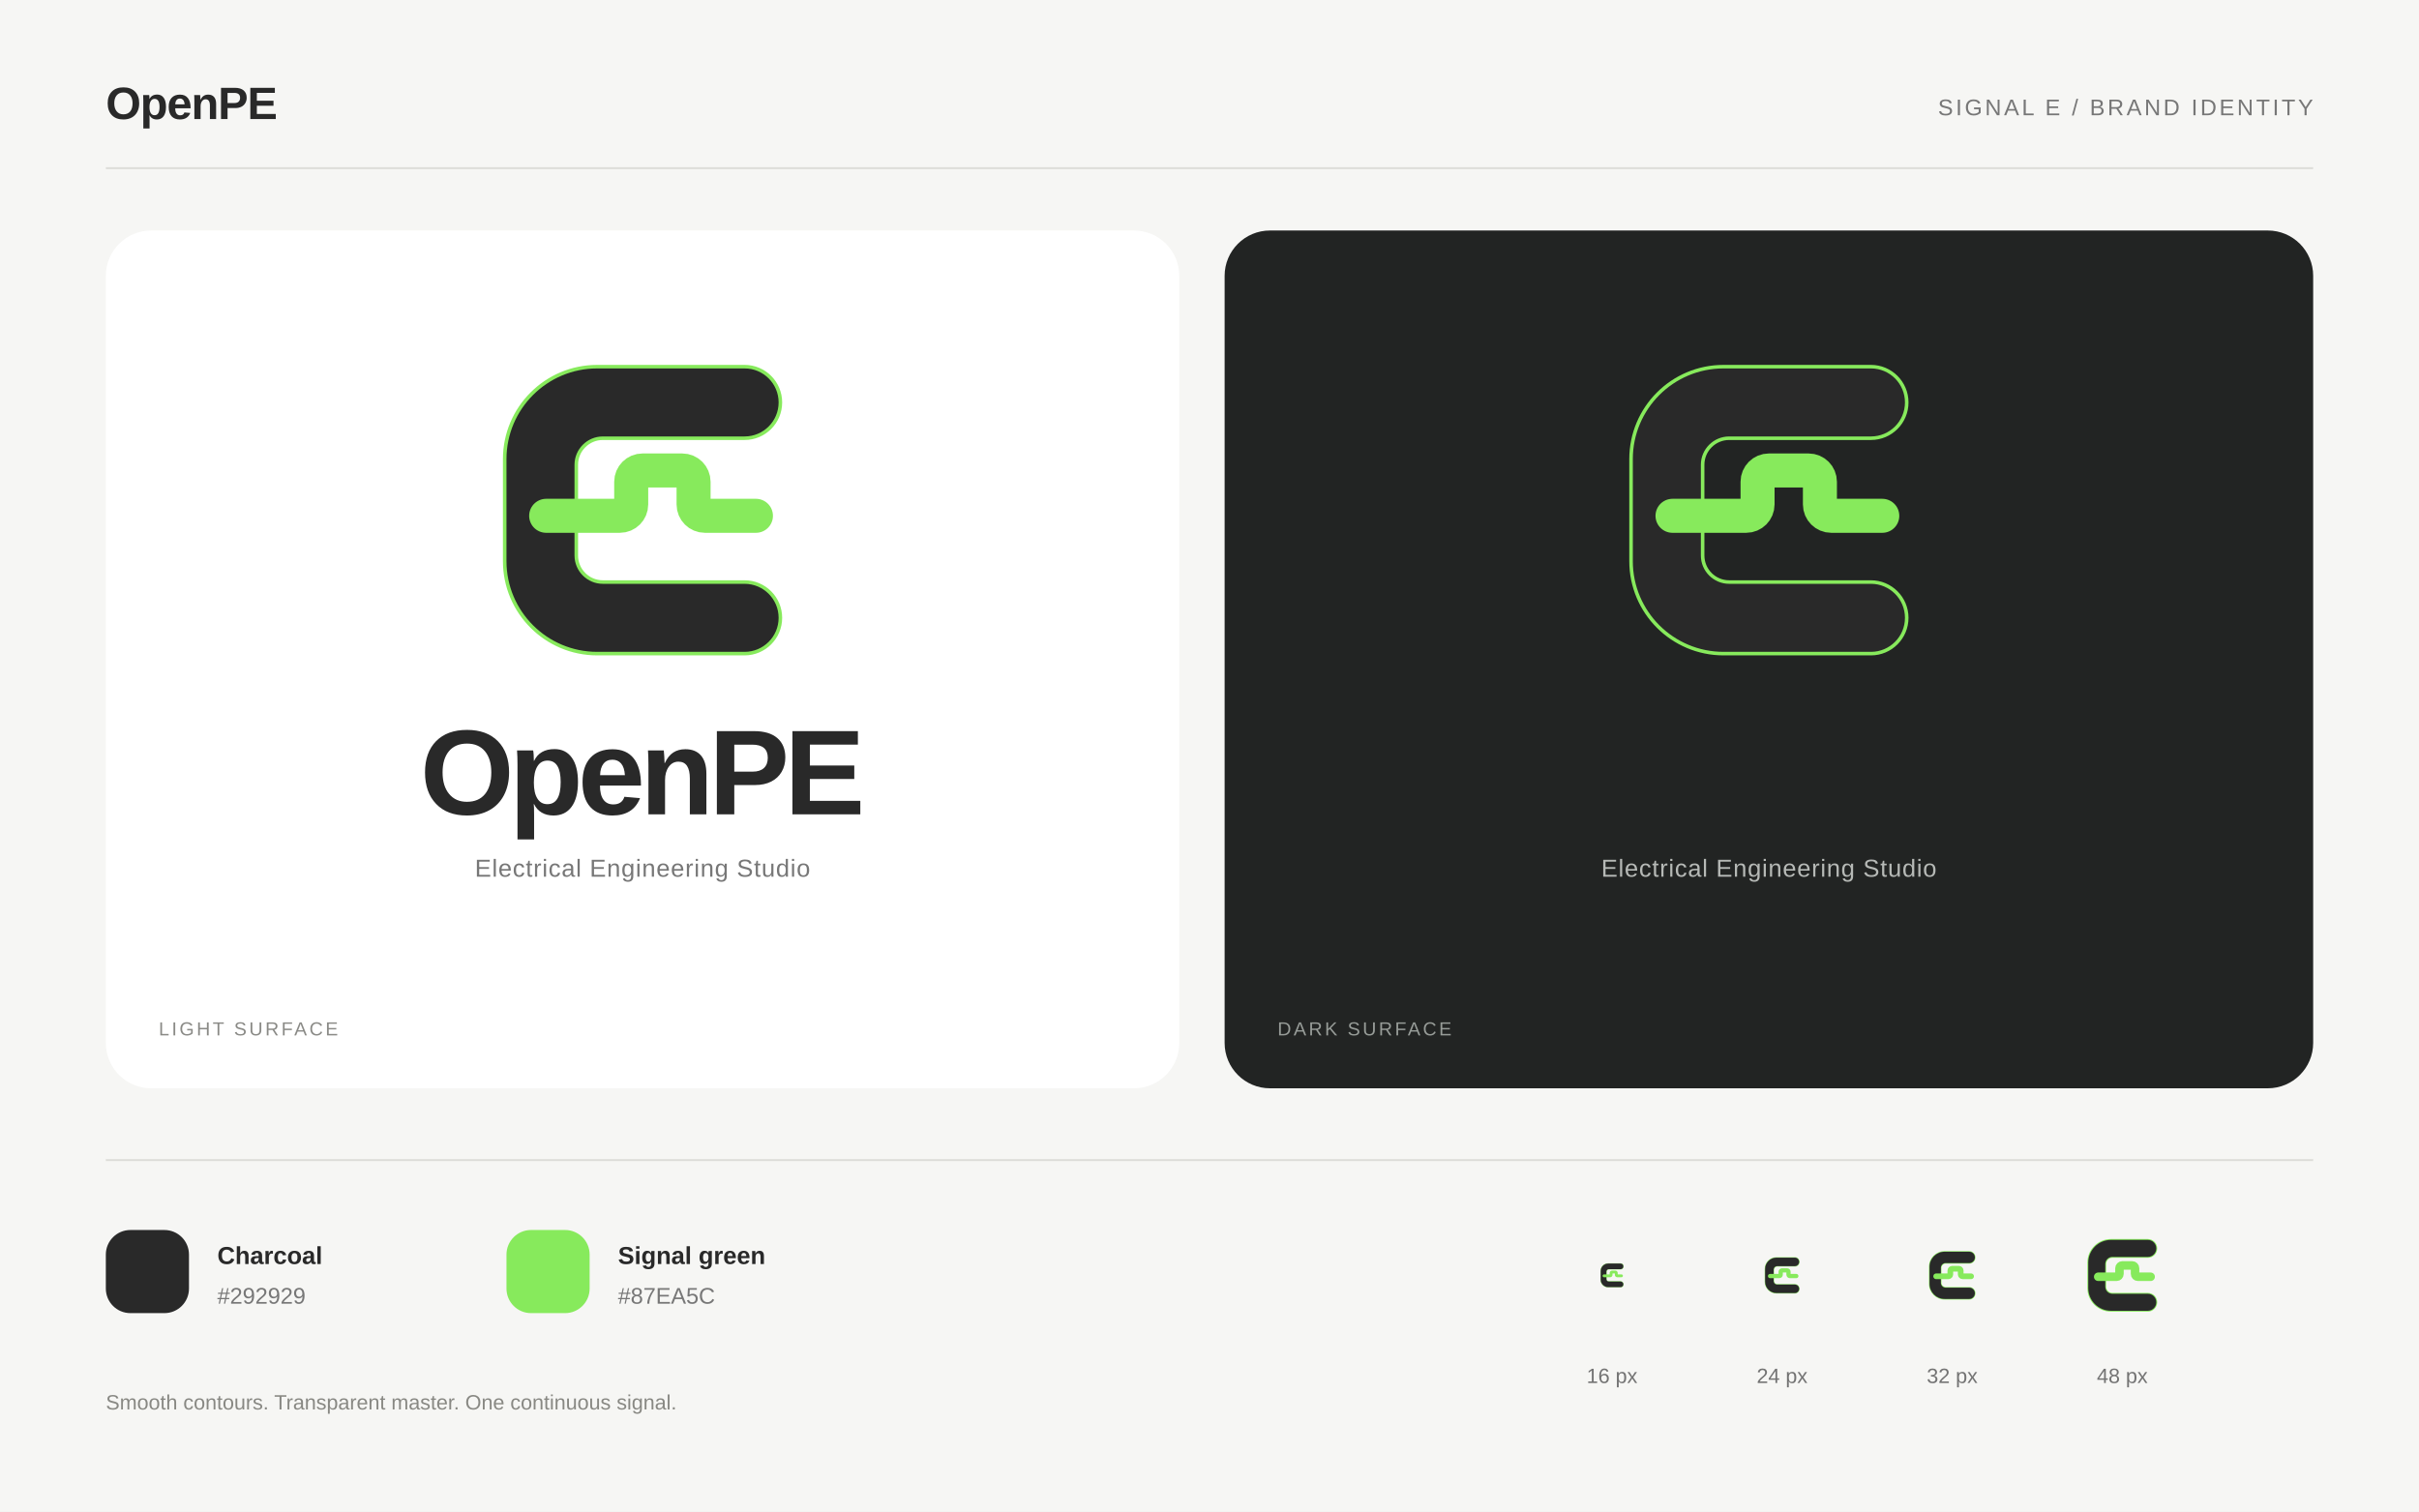
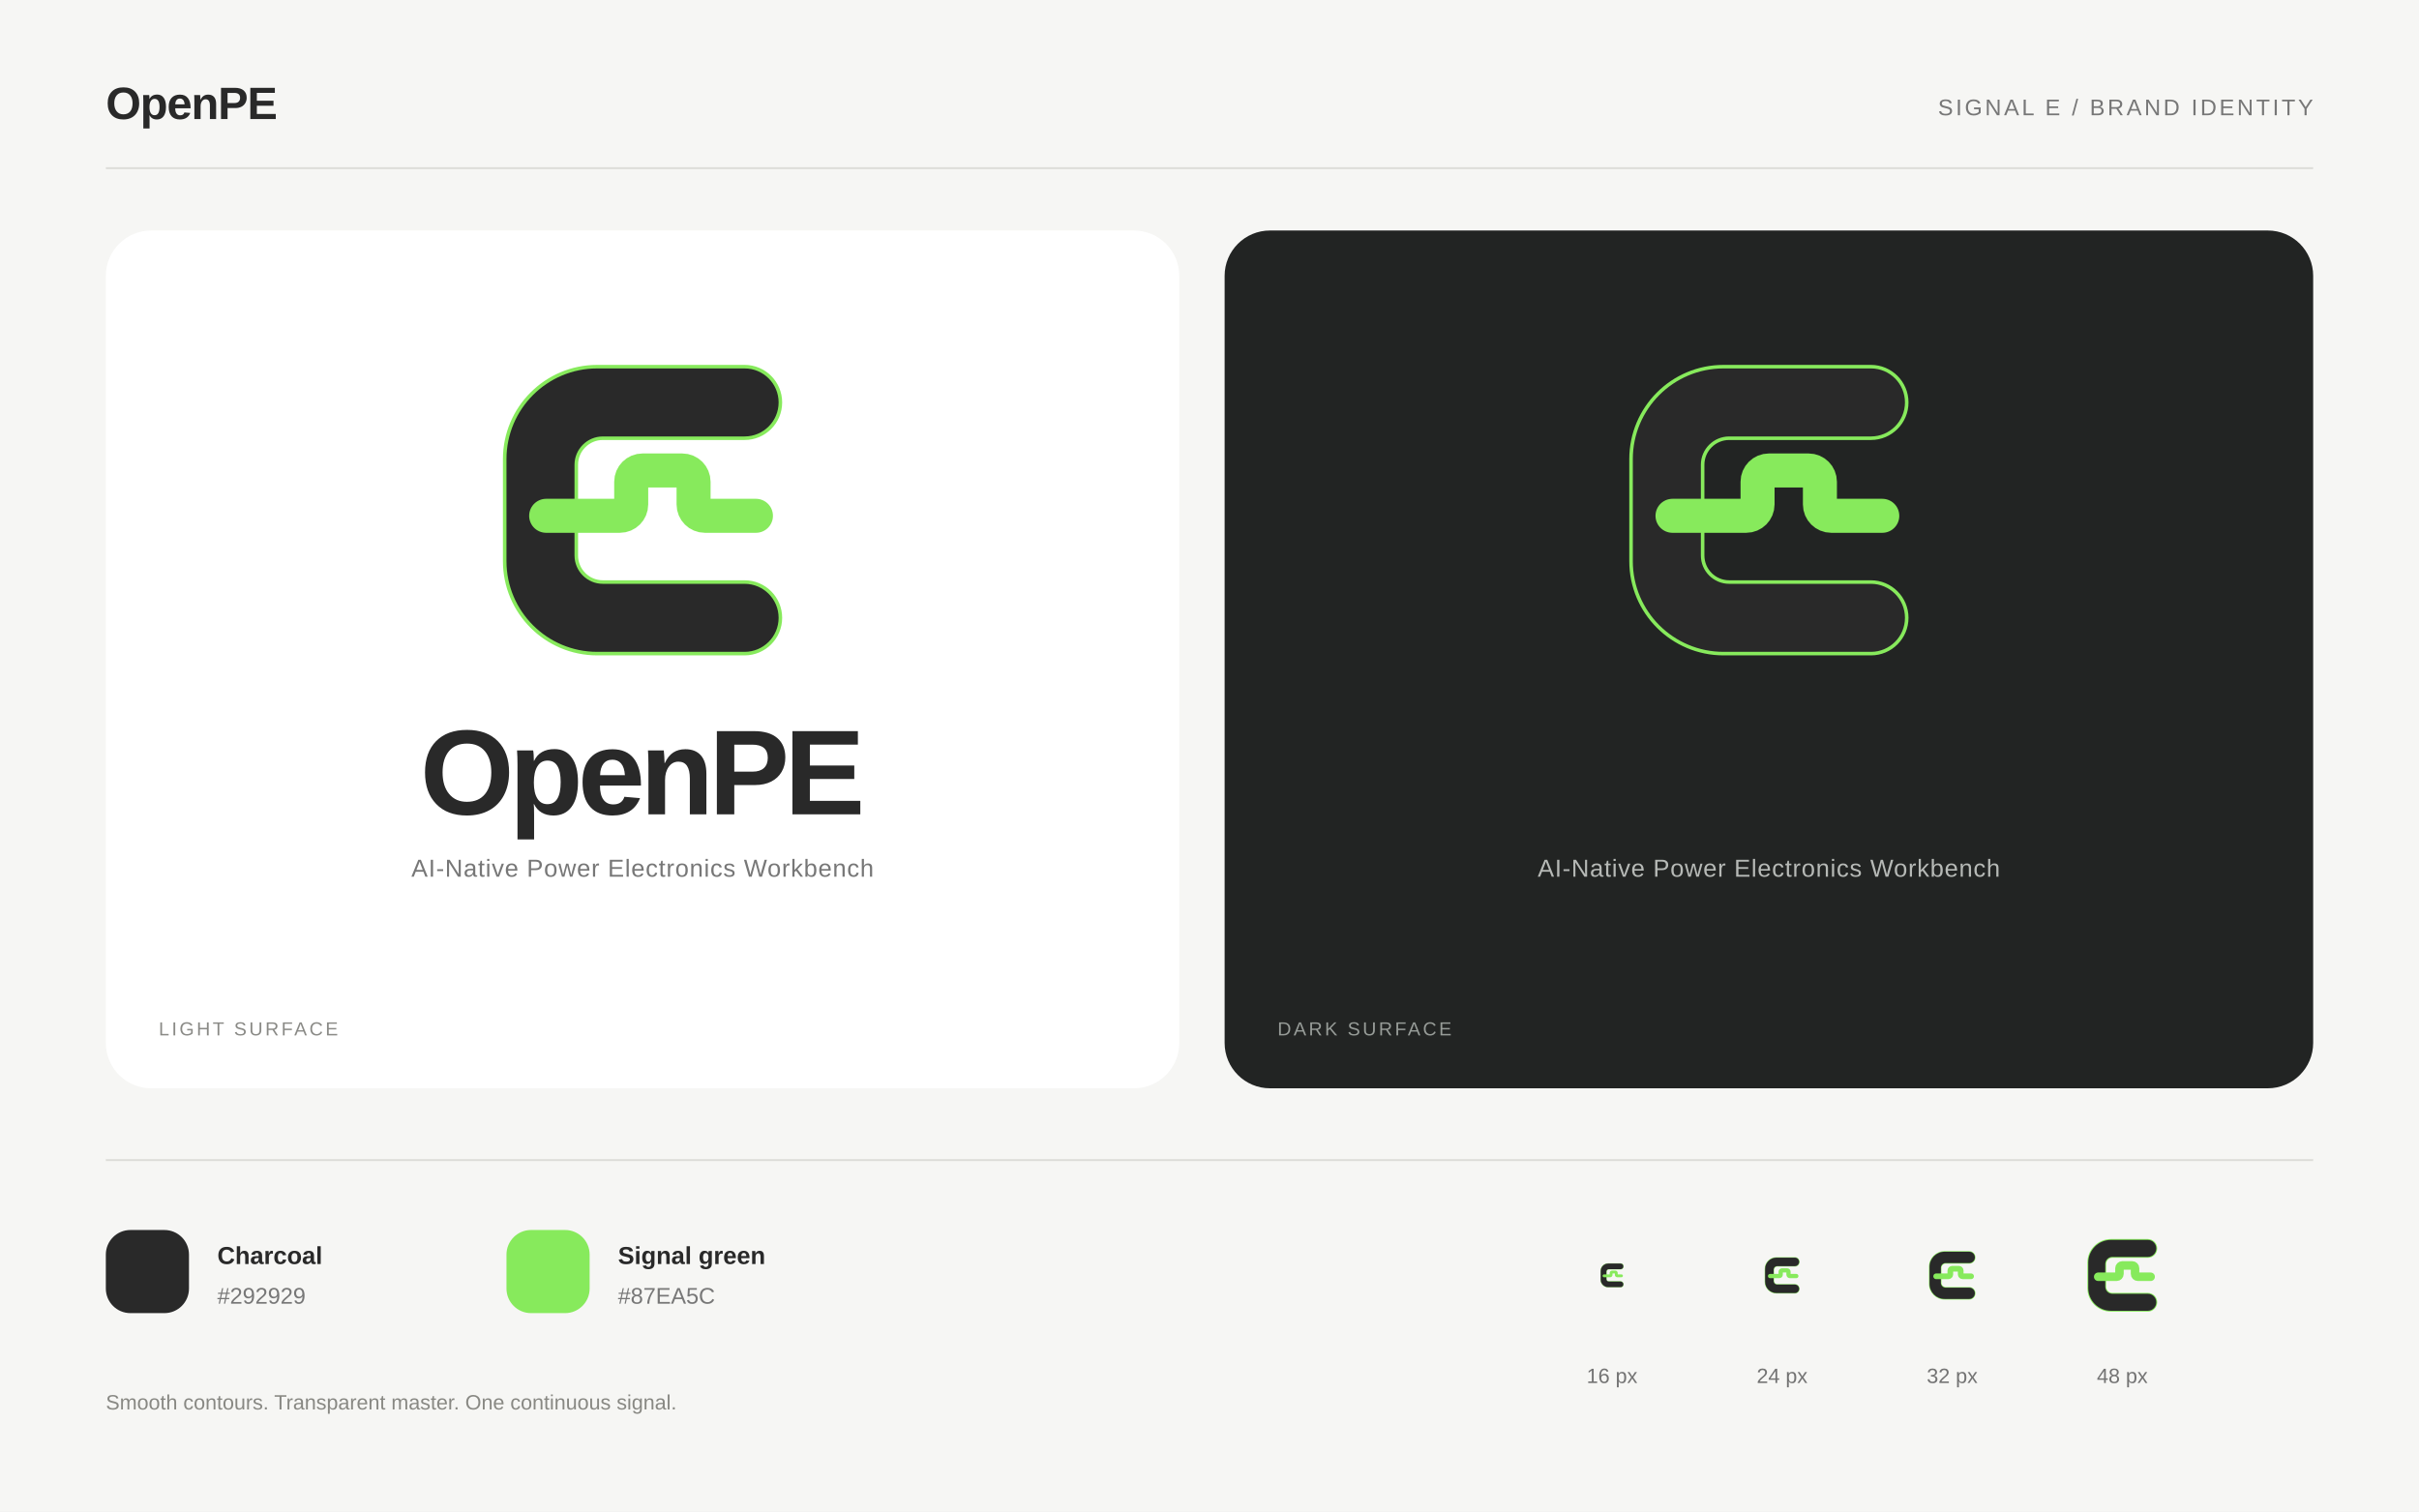
<svg xmlns="http://www.w3.org/2000/svg" width="1280" height="800" viewBox="0 0 1280 800">
  <rect width="1280" height="800" fill="#f6f6f4" />
  <text x="56" y="63" font-family="Segoe UI,Arial,sans-serif" font-size="24" font-weight="600" letter-spacing="-.5" fill="#292929">OpenPE</text>
  <text x="1224" y="61" text-anchor="end" font-family="Segoe UI,Arial,sans-serif" font-size="12" letter-spacing="1.4" fill="#777777">SIGNAL E / BRAND IDENTITY</text>
  <path d="M56 89h1168" stroke="#dcdcd8" />
  <rect x="56" y="122" width="568" height="454" rx="24" fill="#ffffff" />
  <rect x="648" y="122" width="576" height="454" rx="24" fill="#222423" />
  <g transform="translate(244 174) scale(3)">
    <path data-role="body" fill="#292929" stroke="#87ea5c" stroke-width="1.25" stroke-linejoin="round" paint-order="stroke fill" d="M24 7h26a6 6 0 0 1 0 12H25a5 5 0 0 0-5 5v16a5 5 0 0 0 5 5h25a6 6 0 0 1 0 12H24A16 16 0 0 1 8 41V23A16 16 0 0 1 24 7Z" />
    <path data-role="signal" fill="none" stroke="#87ea5c" stroke-width="6" stroke-linecap="round" stroke-linejoin="round" d="M15 33h13a2 2 0 0 0 2-2v-4a2 2 0 0 1 2-2h7a2 2 0 0 1 2 2v4a2 2 0 0 0 2 2h9" />
  </g>
  <g transform="translate(840 174) scale(3)">
    <path data-role="body" fill="#292929" stroke="#87ea5c" stroke-width="1.25" stroke-linejoin="round" paint-order="stroke fill" d="M24 7h26a6 6 0 0 1 0 12H25a5 5 0 0 0-5 5v16a5 5 0 0 0 5 5h25a6 6 0 0 1 0 12H24A16 16 0 0 1 8 41V23A16 16 0 0 1 24 7Z" />
    <path data-role="signal" fill="none" stroke="#87ea5c" stroke-width="6" stroke-linecap="round" stroke-linejoin="round" d="M15 33h13a2 2 0 0 0 2-2v-4a2 2 0 0 1 2-2h7a2 2 0 0 1 2 2v4a2 2 0 0 0 2 2h9" />
  </g>
  <text x="340" y="431" text-anchor="middle" font-family="Segoe UI,Arial,sans-serif" font-weight="600" font-size="64" letter-spacing="-2.7" fill="#292929">OpenPE</text>
-   <text x="340" y="464" text-anchor="middle" font-family="Segoe UI,Arial,sans-serif" font-size="13" letter-spacing=".4" fill="#777777">Electrical Engineering Studio</text>
-   <text x="936" y="464" text-anchor="middle" font-family="Segoe UI,Arial,sans-serif" font-size="13" letter-spacing=".4" fill="#b6b9b6">Electrical Engineering Studio</text>
+   <text x="340" y="464" text-anchor="middle" font-family="Segoe UI,Arial,sans-serif" font-size="13" letter-spacing=".4" fill="#777777">AI-Native Power Electronics Workbench</text>
+   <text x="936" y="464" text-anchor="middle" font-family="Segoe UI,Arial,sans-serif" font-size="13" letter-spacing=".4" fill="#b6b9b6">AI-Native Power Electronics Workbench</text>
  <text x="84" y="548" font-family="Segoe UI,Arial,sans-serif" font-size="10" letter-spacing="1.3" fill="#8a8a86">LIGHT SURFACE</text>
  <text x="676" y="548" font-family="Segoe UI,Arial,sans-serif" font-size="10" letter-spacing="1.3" fill="#979c98">DARK SURFACE</text>
  <path d="M56 614h1168" stroke="#dcdcd8" />
  <rect x="56" y="651" width="44" height="44" rx="13" fill="#292929" />
  <text x="115" y="669" font-family="Segoe UI,Arial,sans-serif" font-size="13" font-weight="600" fill="#292929">Charcoal</text>
  <text x="115" y="690" font-family="Segoe UI,Arial,sans-serif" font-size="12" fill="#777777">#292929</text>
  <rect x="268" y="651" width="44" height="44" rx="13" fill="#87ea5c" />
  <text x="327" y="669" font-family="Segoe UI,Arial,sans-serif" font-size="13" font-weight="600" fill="#292929">Signal green</text>
  <text x="327" y="690" font-family="Segoe UI,Arial,sans-serif" font-size="12" fill="#777777">#87EA5C</text>
  <text x="56" y="746" font-family="Segoe UI,Arial,sans-serif" font-size="11" fill="#888883">Smooth contours. Transparent master. One continuous signal.</text>
  <g transform="translate(845 667) scale(0.25)">
    <path data-role="body" fill="#292929" stroke="#87ea5c" stroke-width="1.25" stroke-linejoin="round" paint-order="stroke fill" d="M24 7h26a6 6 0 0 1 0 12H25a5 5 0 0 0-5 5v16a5 5 0 0 0 5 5h25a6 6 0 0 1 0 12H24A16 16 0 0 1 8 41V23A16 16 0 0 1 24 7Z" />
    <path data-role="signal" fill="none" stroke="#87ea5c" stroke-width="6" stroke-linecap="round" stroke-linejoin="round" d="M15 33h13a2 2 0 0 0 2-2v-4a2 2 0 0 1 2-2h7a2 2 0 0 1 2 2v4a2 2 0 0 0 2 2h9" />
  </g>
  <text x="853" y="732" text-anchor="middle" font-family="Segoe UI,Arial,sans-serif" font-size="11" fill="#737373">16 px</text>
  <g transform="translate(931 663) scale(0.375)">
    <path data-role="body" fill="#292929" stroke="#87ea5c" stroke-width="1.25" stroke-linejoin="round" paint-order="stroke fill" d="M24 7h26a6 6 0 0 1 0 12H25a5 5 0 0 0-5 5v16a5 5 0 0 0 5 5h25a6 6 0 0 1 0 12H24A16 16 0 0 1 8 41V23A16 16 0 0 1 24 7Z" />
    <path data-role="signal" fill="none" stroke="#87ea5c" stroke-width="6" stroke-linecap="round" stroke-linejoin="round" d="M15 33h13a2 2 0 0 0 2-2v-4a2 2 0 0 1 2-2h7a2 2 0 0 1 2 2v4a2 2 0 0 0 2 2h9" />
  </g>
  <text x="943" y="732" text-anchor="middle" font-family="Segoe UI,Arial,sans-serif" font-size="11" fill="#737373">24 px</text>
  <g transform="translate(1017 659) scale(0.5)">
    <path data-role="body" fill="#292929" stroke="#87ea5c" stroke-width="1.25" stroke-linejoin="round" paint-order="stroke fill" d="M24 7h26a6 6 0 0 1 0 12H25a5 5 0 0 0-5 5v16a5 5 0 0 0 5 5h25a6 6 0 0 1 0 12H24A16 16 0 0 1 8 41V23A16 16 0 0 1 24 7Z" />
    <path data-role="signal" fill="none" stroke="#87ea5c" stroke-width="6" stroke-linecap="round" stroke-linejoin="round" d="M15 33h13a2 2 0 0 0 2-2v-4a2 2 0 0 1 2-2h7a2 2 0 0 1 2 2v4a2 2 0 0 0 2 2h9" />
  </g>
  <text x="1033" y="732" text-anchor="middle" font-family="Segoe UI,Arial,sans-serif" font-size="11" fill="#737373">32 px</text>
  <g transform="translate(1099 651) scale(0.75)">
    <path data-role="body" fill="#292929" stroke="#87ea5c" stroke-width="1.25" stroke-linejoin="round" paint-order="stroke fill" d="M24 7h26a6 6 0 0 1 0 12H25a5 5 0 0 0-5 5v16a5 5 0 0 0 5 5h25a6 6 0 0 1 0 12H24A16 16 0 0 1 8 41V23A16 16 0 0 1 24 7Z" />
    <path data-role="signal" fill="none" stroke="#87ea5c" stroke-width="6" stroke-linecap="round" stroke-linejoin="round" d="M15 33h13a2 2 0 0 0 2-2v-4a2 2 0 0 1 2-2h7a2 2 0 0 1 2 2v4a2 2 0 0 0 2 2h9" />
  </g>
  <text x="1123" y="732" text-anchor="middle" font-family="Segoe UI,Arial,sans-serif" font-size="11" fill="#737373">48 px</text>
</svg>
